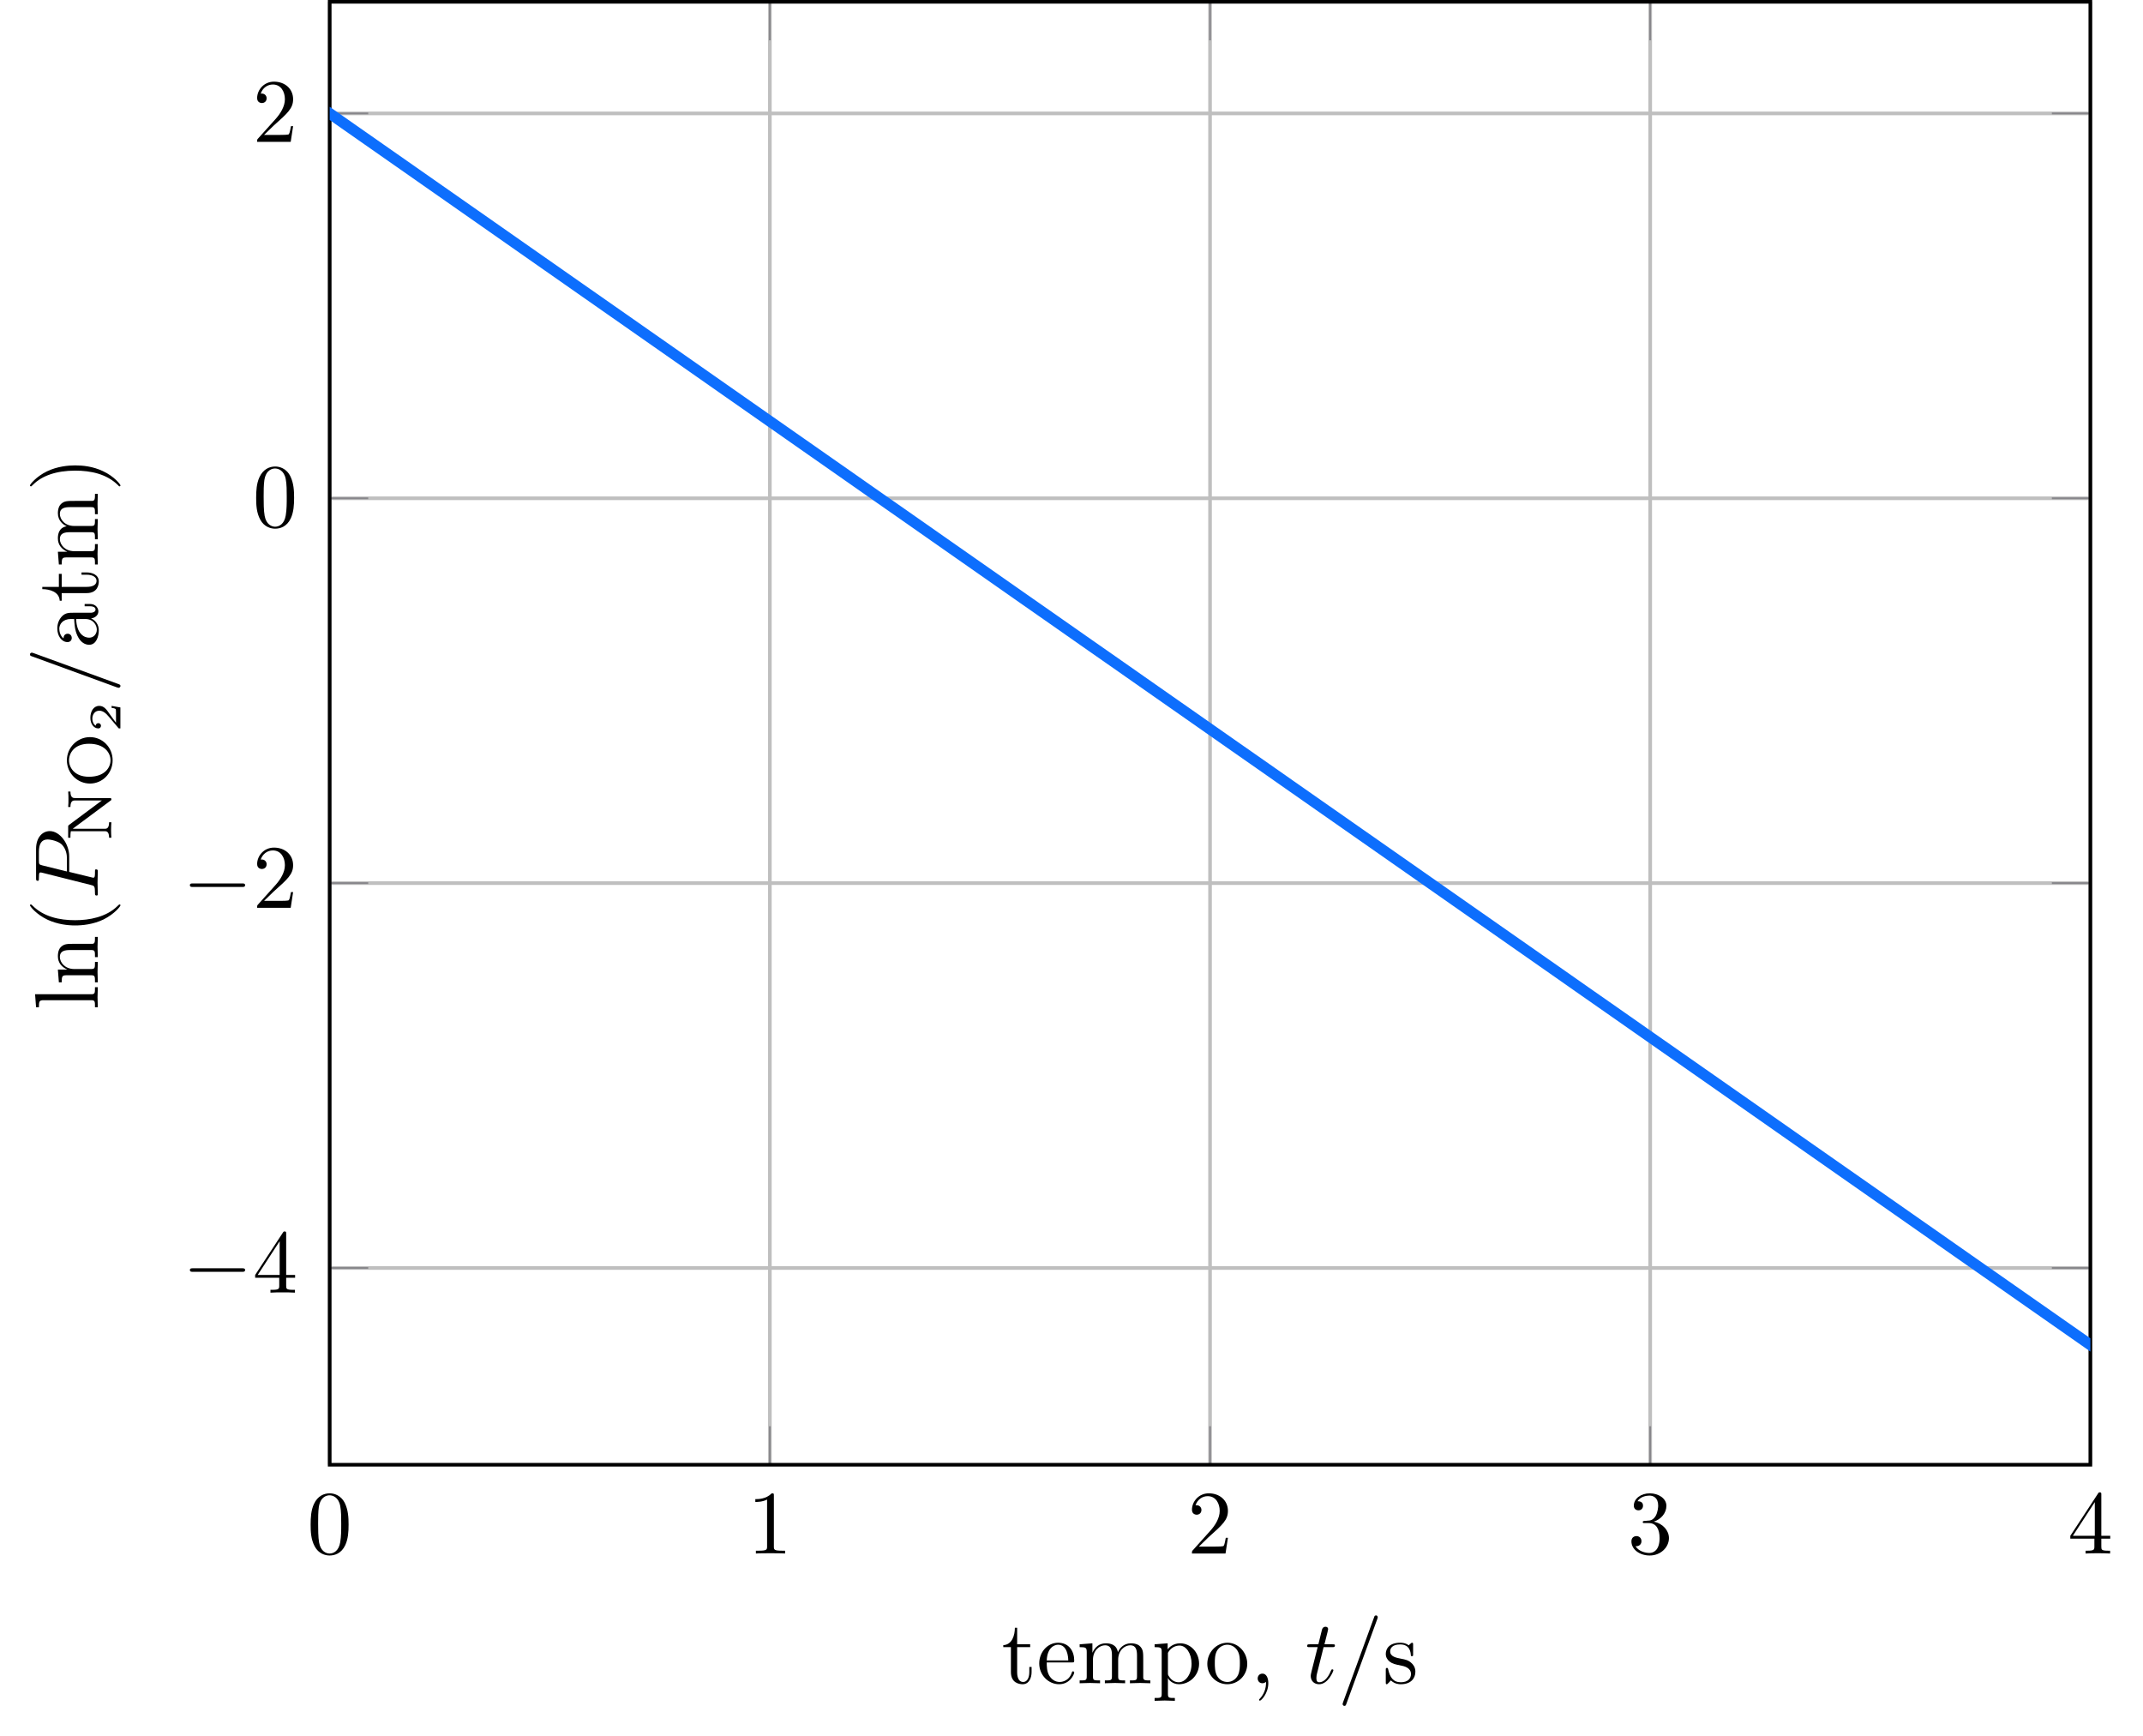
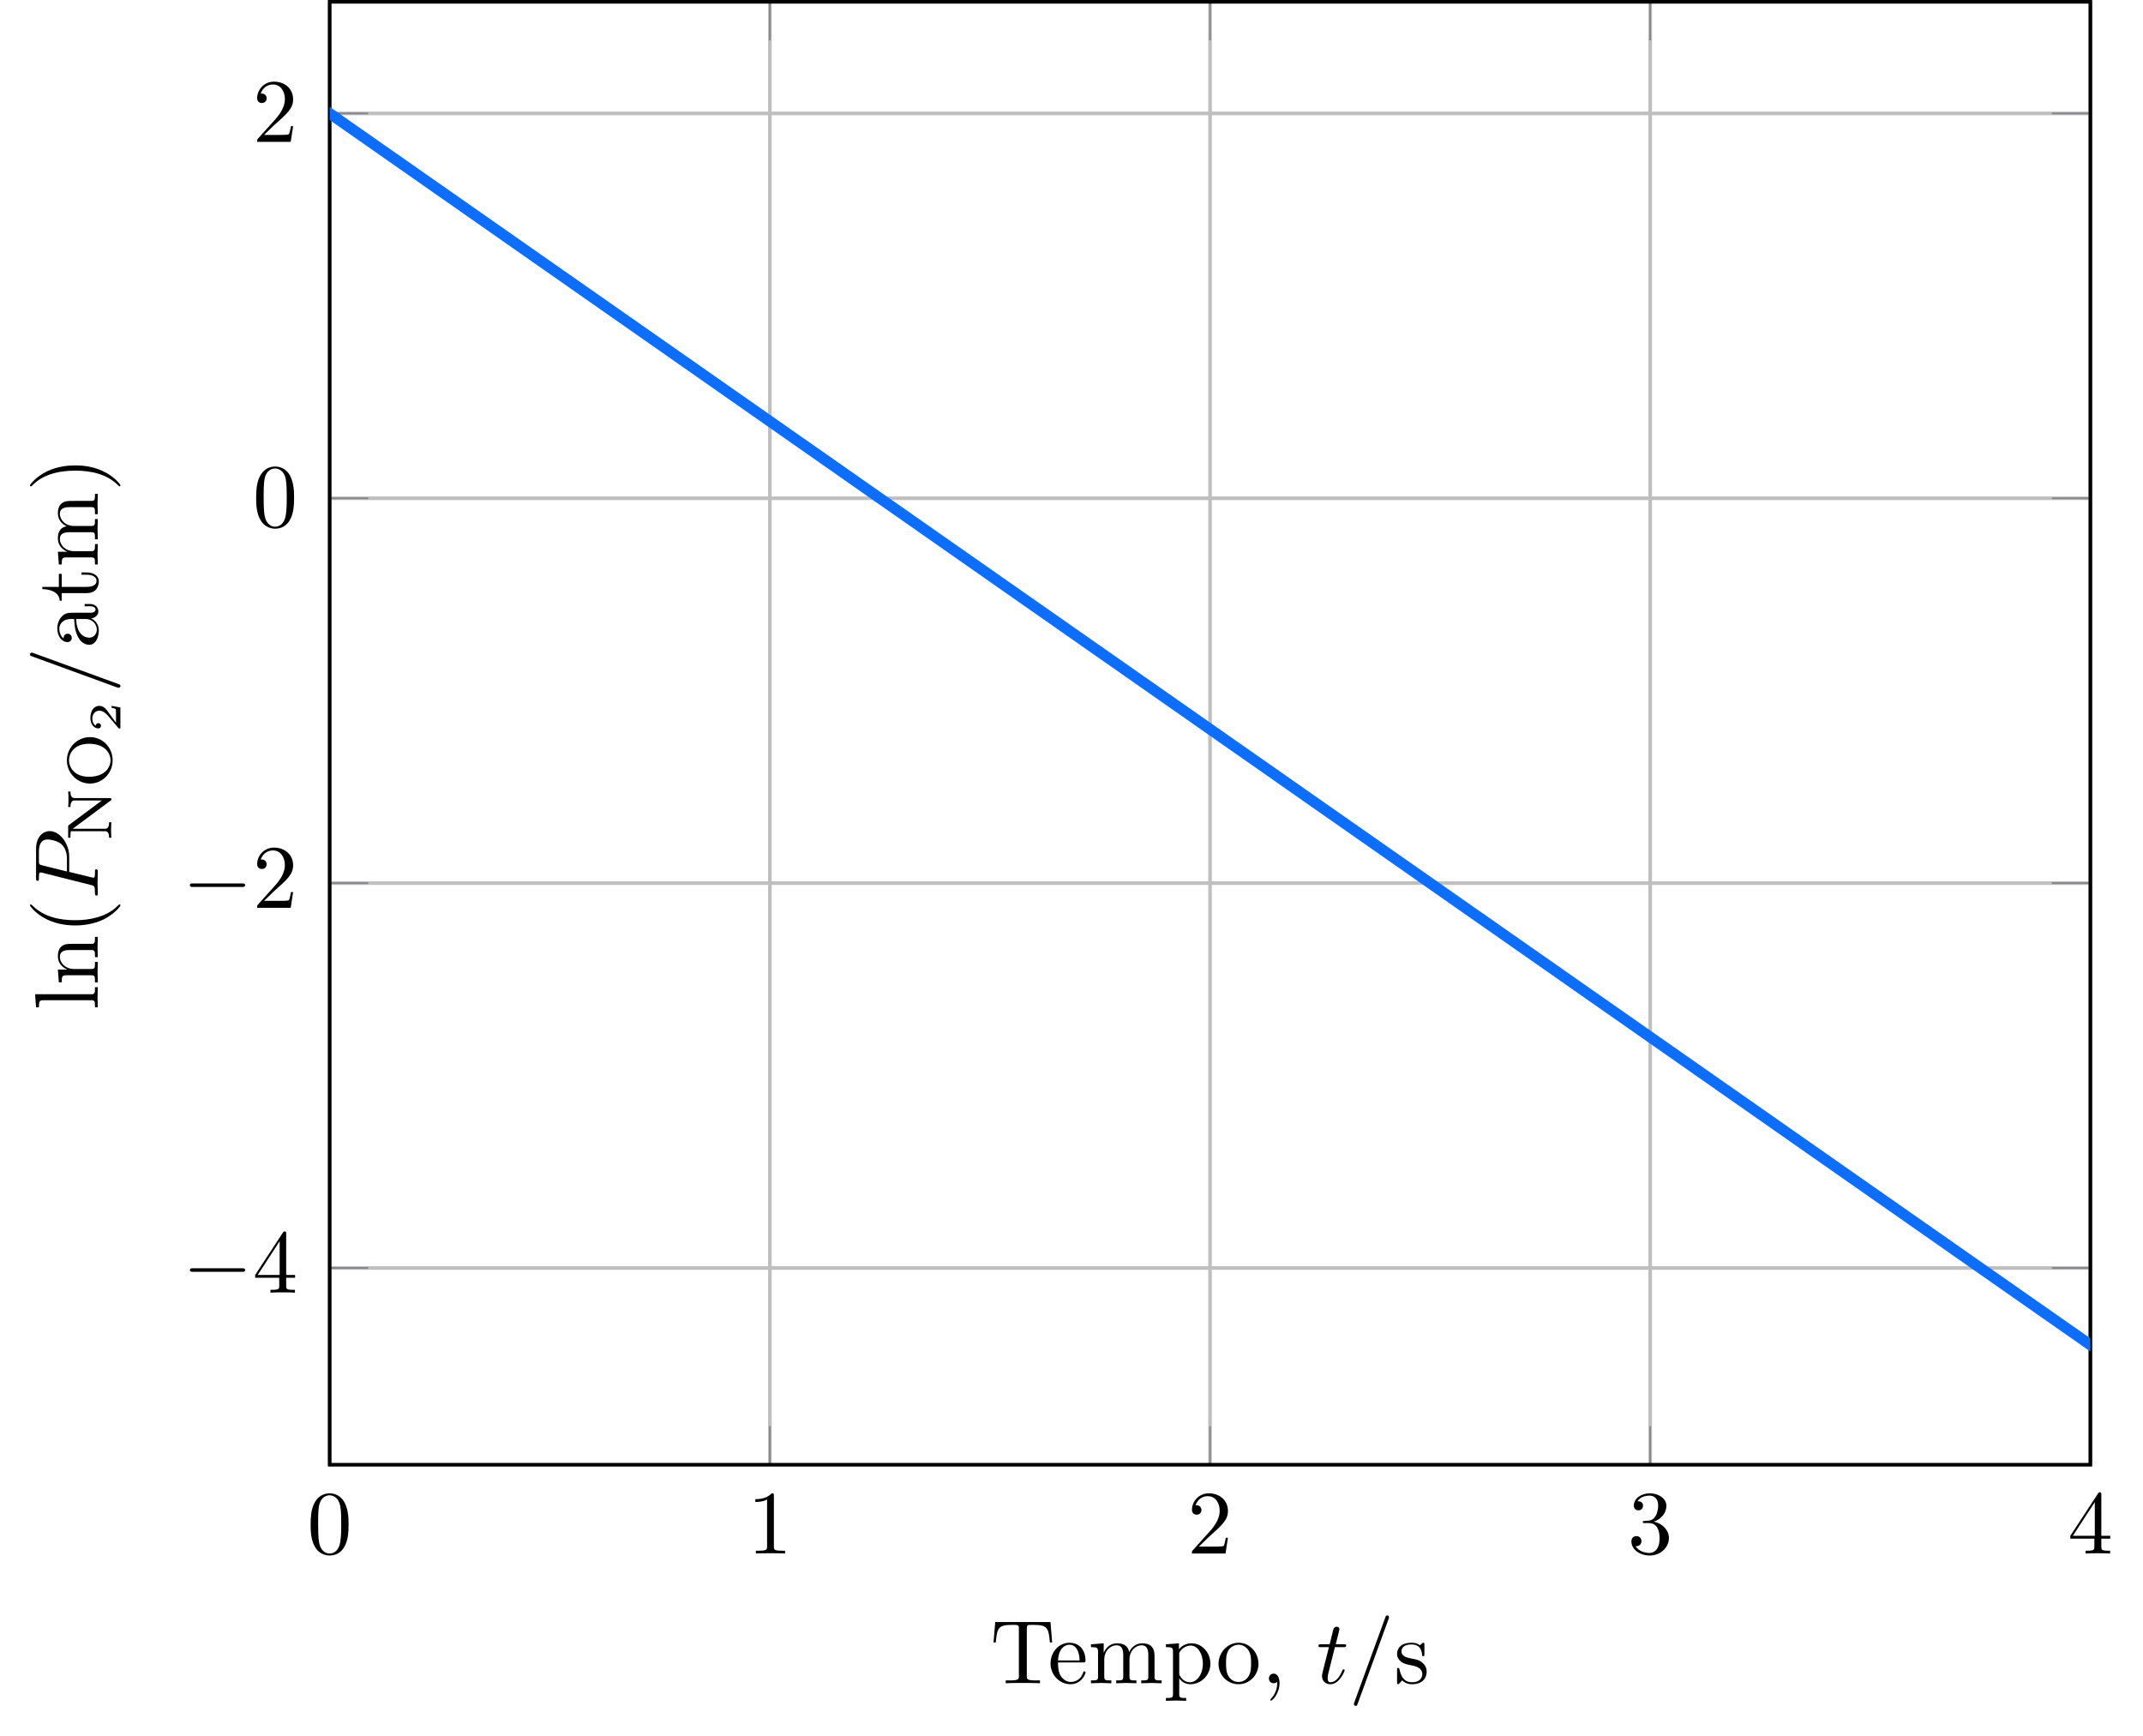
<svg xmlns="http://www.w3.org/2000/svg" xmlns:xlink="http://www.w3.org/1999/xlink" width="236.451pt" height="191.516pt" viewBox="0 0 236.451 191.516" version="1.1">
  <defs>
    <g>
      <symbol overflow="visible" id="glyph0-0">
        <path style="stroke:none;" d="" />
      </symbol>
      <symbol overflow="visible" id="glyph0-1">
        <path style="stroke:none;" d="M 4.578 -3.188 C 4.578 -3.984 4.531 -4.781 4.188 -5.516 C 3.734 -6.484 2.906 -6.641 2.5 -6.641 C 1.891 -6.641 1.172 -6.375 0.75 -5.453 C 0.438 -4.766 0.391 -3.984 0.391 -3.188 C 0.391 -2.438 0.422 -1.547 0.844 -0.781 C 1.266 0.016 2 0.219 2.484 0.219 C 3.016 0.219 3.781 0.016 4.219 -0.938 C 4.531 -1.625 4.578 -2.406 4.578 -3.188 Z M 3.766 -3.312 C 3.766 -2.562 3.766 -1.891 3.656 -1.25 C 3.5 -0.297 2.938 0 2.484 0 C 2.094 0 1.5 -0.25 1.328 -1.203 C 1.219 -1.797 1.219 -2.719 1.219 -3.312 C 1.219 -3.953 1.219 -4.609 1.297 -5.141 C 1.484 -6.328 2.234 -6.422 2.484 -6.422 C 2.812 -6.422 3.469 -6.234 3.656 -5.25 C 3.766 -4.688 3.766 -3.938 3.766 -3.312 Z M 3.766 -3.312 " />
      </symbol>
      <symbol overflow="visible" id="glyph0-2">
        <path style="stroke:none;" d="M 4.172 0 L 4.172 -0.312 L 3.859 -0.312 C 2.953 -0.312 2.938 -0.422 2.938 -0.781 L 2.938 -6.375 C 2.938 -6.625 2.938 -6.641 2.703 -6.641 C 2.078 -6 1.203 -6 0.891 -6 L 0.891 -5.688 C 1.094 -5.688 1.672 -5.688 2.188 -5.953 L 2.188 -0.781 C 2.188 -0.422 2.156 -0.312 1.266 -0.312 L 0.953 -0.312 L 0.953 0 C 1.297 -0.031 2.156 -0.031 2.562 -0.031 C 2.953 -0.031 3.828 -0.031 4.172 0 Z M 4.172 0 " />
      </symbol>
      <symbol overflow="visible" id="glyph0-3">
        <path style="stroke:none;" d="M 4.469 -1.734 L 4.234 -1.734 C 4.172 -1.438 4.109 -1 4 -0.844 C 3.938 -0.766 3.281 -0.766 3.062 -0.766 L 1.266 -0.766 L 2.328 -1.797 C 3.875 -3.172 4.469 -3.703 4.469 -4.703 C 4.469 -5.844 3.578 -6.641 2.359 -6.641 C 1.234 -6.641 0.5 -5.719 0.5 -4.828 C 0.5 -4.281 1 -4.281 1.031 -4.281 C 1.203 -4.281 1.547 -4.391 1.547 -4.812 C 1.547 -5.062 1.359 -5.328 1.016 -5.328 C 0.938 -5.328 0.922 -5.328 0.891 -5.312 C 1.109 -5.969 1.656 -6.328 2.234 -6.328 C 3.141 -6.328 3.562 -5.516 3.562 -4.703 C 3.562 -3.906 3.078 -3.125 2.516 -2.5 L 0.609 -0.375 C 0.5 -0.266 0.5 -0.234 0.5 0 L 4.203 0 Z M 4.469 -1.734 " />
      </symbol>
      <symbol overflow="visible" id="glyph0-4">
        <path style="stroke:none;" d="M 4.562 -1.703 C 4.562 -2.516 3.922 -3.297 2.891 -3.516 C 3.703 -3.781 4.281 -4.469 4.281 -5.266 C 4.281 -6.078 3.406 -6.641 2.453 -6.641 C 1.453 -6.641 0.688 -6.047 0.688 -5.281 C 0.688 -4.953 0.906 -4.766 1.203 -4.766 C 1.5 -4.766 1.703 -4.984 1.703 -5.281 C 1.703 -5.766 1.234 -5.766 1.094 -5.766 C 1.391 -6.266 2.047 -6.391 2.406 -6.391 C 2.828 -6.391 3.375 -6.172 3.375 -5.281 C 3.375 -5.156 3.344 -4.578 3.094 -4.141 C 2.797 -3.656 2.453 -3.625 2.203 -3.625 C 2.125 -3.609 1.891 -3.594 1.812 -3.594 C 1.734 -3.578 1.672 -3.562 1.672 -3.469 C 1.672 -3.359 1.734 -3.359 1.906 -3.359 L 2.344 -3.359 C 3.156 -3.359 3.531 -2.688 3.531 -1.703 C 3.531 -0.344 2.844 -0.062 2.406 -0.062 C 1.969 -0.062 1.219 -0.234 0.875 -0.812 C 1.219 -0.766 1.531 -0.984 1.531 -1.359 C 1.531 -1.719 1.266 -1.922 0.984 -1.922 C 0.734 -1.922 0.422 -1.781 0.422 -1.344 C 0.422 -0.438 1.344 0.219 2.438 0.219 C 3.656 0.219 4.562 -0.688 4.562 -1.703 Z M 4.562 -1.703 " />
      </symbol>
      <symbol overflow="visible" id="glyph0-5">
        <path style="stroke:none;" d="M 4.688 -1.641 L 4.688 -1.953 L 3.703 -1.953 L 3.703 -6.484 C 3.703 -6.688 3.703 -6.75 3.531 -6.75 C 3.453 -6.75 3.422 -6.75 3.344 -6.625 L 0.281 -1.953 L 0.281 -1.641 L 2.938 -1.641 L 2.938 -0.781 C 2.938 -0.422 2.906 -0.312 2.172 -0.312 L 1.969 -0.312 L 1.969 0 C 2.375 -0.031 2.891 -0.031 3.312 -0.031 C 3.734 -0.031 4.25 -0.031 4.672 0 L 4.672 -0.312 L 4.453 -0.312 C 3.719 -0.312 3.703 -0.422 3.703 -0.781 L 3.703 -1.641 Z M 2.984 -1.953 L 0.562 -1.953 L 2.984 -5.672 Z M 2.984 -1.953 " />
      </symbol>
      <symbol overflow="visible" id="glyph0-6">
-         <path style="stroke:none;" d="M 3.312 -1.234 L 3.312 -1.797 L 3.062 -1.797 L 3.062 -1.25 C 3.062 -0.516 2.766 -0.141 2.391 -0.141 C 1.719 -0.141 1.719 -1.047 1.719 -1.219 L 1.719 -3.984 L 3.156 -3.984 L 3.156 -4.297 L 1.719 -4.297 L 1.719 -6.125 L 1.469 -6.125 C 1.469 -5.312 1.172 -4.25 0.188 -4.203 L 0.188 -3.984 L 1.031 -3.984 L 1.031 -1.234 C 1.031 -0.016 1.969 0.109 2.328 0.109 C 3.031 0.109 3.312 -0.594 3.312 -1.234 Z M 3.312 -1.234 " />
+         <path style="stroke:none;" d="M 6.828 -4.5 L 6.641 -6.75 L 0.547 -6.75 L 0.359 -4.5 L 0.609 -4.5 C 0.75 -6.109 0.891 -6.438 2.406 -6.438 C 2.578 -6.438 2.844 -6.438 2.938 -6.422 C 3.156 -6.375 3.156 -6.266 3.156 -6.047 L 3.156 -0.781 C 3.156 -0.453 3.156 -0.312 2.109 -0.312 L 1.703 -0.312 L 1.703 0 C 2.109 -0.031 3.125 -0.031 3.594 -0.031 C 4.047 -0.031 5.078 -0.031 5.484 0 L 5.484 -0.312 L 5.078 -0.312 C 4.031 -0.312 4.031 -0.453 4.031 -0.781 L 4.031 -6.047 C 4.031 -6.234 4.031 -6.375 4.219 -6.422 C 4.328 -6.438 4.594 -6.438 4.781 -6.438 C 6.297 -6.438 6.438 -6.109 6.578 -4.5 Z M 6.828 -4.5 " />
      </symbol>
      <symbol overflow="visible" id="glyph0-7">
        <path style="stroke:none;" d="M 4.141 -1.188 C 4.141 -1.281 4.062 -1.312 4 -1.312 C 3.922 -1.312 3.891 -1.25 3.875 -1.172 C 3.531 -0.141 2.625 -0.141 2.531 -0.141 C 2.031 -0.141 1.641 -0.438 1.406 -0.812 C 1.109 -1.281 1.109 -1.938 1.109 -2.297 L 3.891 -2.297 C 4.109 -2.297 4.141 -2.297 4.141 -2.516 C 4.141 -3.5 3.594 -4.469 2.359 -4.469 C 1.203 -4.469 0.281 -3.438 0.281 -2.188 C 0.281 -0.859 1.328 0.109 2.469 0.109 C 3.688 0.109 4.141 -1 4.141 -1.188 Z M 3.484 -2.516 L 1.109 -2.516 C 1.172 -4 2.016 -4.25 2.359 -4.25 C 3.375 -4.25 3.484 -2.906 3.484 -2.516 Z M 3.484 -2.516 " />
      </symbol>
      <symbol overflow="visible" id="glyph0-8">
        <path style="stroke:none;" d="M 8.109 0 L 8.109 -0.312 C 7.594 -0.312 7.344 -0.312 7.328 -0.609 L 7.328 -2.516 C 7.328 -3.375 7.328 -3.672 7.016 -4.031 C 6.875 -4.203 6.547 -4.406 5.969 -4.406 C 5.141 -4.406 4.688 -3.812 4.531 -3.422 C 4.391 -4.297 3.656 -4.406 3.203 -4.406 C 2.469 -4.406 2 -3.984 1.719 -3.359 L 1.719 -4.406 L 0.312 -4.297 L 0.312 -3.984 C 1.016 -3.984 1.094 -3.922 1.094 -3.422 L 1.094 -0.75 C 1.094 -0.312 0.984 -0.312 0.312 -0.312 L 0.312 0 L 1.453 -0.031 L 2.562 0 L 2.562 -0.312 C 1.891 -0.312 1.781 -0.312 1.781 -0.75 L 1.781 -2.594 C 1.781 -3.625 2.5 -4.188 3.125 -4.188 C 3.766 -4.188 3.875 -3.656 3.875 -3.078 L 3.875 -0.75 C 3.875 -0.312 3.766 -0.312 3.094 -0.312 L 3.094 0 L 4.219 -0.031 L 5.328 0 L 5.328 -0.312 C 4.672 -0.312 4.562 -0.312 4.562 -0.75 L 4.562 -2.594 C 4.562 -3.625 5.266 -4.188 5.906 -4.188 C 6.531 -4.188 6.641 -3.656 6.641 -3.078 L 6.641 -0.75 C 6.641 -0.312 6.531 -0.312 5.859 -0.312 L 5.859 0 L 6.984 -0.031 Z M 8.109 0 " />
      </symbol>
      <symbol overflow="visible" id="glyph0-9">
        <path style="stroke:none;" d="M 5.188 -2.156 C 5.188 -3.422 4.234 -4.406 3.109 -4.406 C 2.328 -4.406 1.906 -3.969 1.719 -3.75 L 1.719 -4.406 L 0.281 -4.297 L 0.281 -3.984 C 0.984 -3.984 1.062 -3.922 1.062 -3.484 L 1.062 1.172 C 1.062 1.625 0.953 1.625 0.281 1.625 L 0.281 1.938 L 1.391 1.906 L 2.516 1.938 L 2.516 1.625 C 1.859 1.625 1.75 1.625 1.75 1.172 L 1.75 -0.594 C 1.797 -0.422 2.219 0.109 2.969 0.109 C 4.156 0.109 5.188 -0.875 5.188 -2.156 Z M 4.359 -2.156 C 4.359 -0.953 3.672 -0.109 2.938 -0.109 C 2.531 -0.109 2.156 -0.312 1.891 -0.719 C 1.75 -0.922 1.75 -0.938 1.75 -1.141 L 1.75 -3.359 C 2.031 -3.875 2.516 -4.156 3.031 -4.156 C 3.766 -4.156 4.359 -3.281 4.359 -2.156 Z M 4.359 -2.156 " />
      </symbol>
      <symbol overflow="visible" id="glyph0-10">
        <path style="stroke:none;" d="M 4.688 -2.141 C 4.688 -3.406 3.703 -4.469 2.5 -4.469 C 1.25 -4.469 0.281 -3.375 0.281 -2.141 C 0.281 -0.844 1.312 0.109 2.484 0.109 C 3.688 0.109 4.688 -0.875 4.688 -2.141 Z M 3.875 -2.219 C 3.875 -1.859 3.875 -1.312 3.656 -0.875 C 3.422 -0.422 2.984 -0.141 2.5 -0.141 C 2.062 -0.141 1.625 -0.344 1.359 -0.812 C 1.109 -1.25 1.109 -1.859 1.109 -2.219 C 1.109 -2.609 1.109 -3.141 1.344 -3.578 C 1.609 -4.031 2.078 -4.25 2.484 -4.25 C 2.922 -4.25 3.344 -4.031 3.609 -3.594 C 3.875 -3.172 3.875 -2.594 3.875 -2.219 Z M 3.875 -2.219 " />
      </symbol>
      <symbol overflow="visible" id="glyph0-11">
        <path style="stroke:none;" d="M 2.031 -0.016 C 2.031 -0.641 1.781 -1.062 1.391 -1.062 C 1.031 -1.062 0.859 -0.781 0.859 -0.531 C 0.859 -0.266 1.031 0 1.391 0 C 1.531 0 1.672 -0.062 1.781 -0.156 C 1.797 0.625 1.531 1.234 1.094 1.703 C 1.031 1.766 1.016 1.781 1.016 1.812 C 1.016 1.891 1.062 1.922 1.109 1.922 C 1.234 1.922 2.031 1.141 2.031 -0.016 Z M 2.031 -0.016 " />
      </symbol>
      <symbol overflow="visible" id="glyph0-12">
        <path style="stroke:none;" d="M 3.594 -1.281 C 3.594 -1.797 3.297 -2.109 3.172 -2.219 C 2.844 -2.547 2.453 -2.625 2.031 -2.703 C 1.469 -2.812 0.812 -2.938 0.812 -3.516 C 0.812 -3.875 1.062 -4.281 1.922 -4.281 C 3.016 -4.281 3.078 -3.375 3.094 -3.078 C 3.094 -2.984 3.203 -2.984 3.203 -2.984 C 3.344 -2.984 3.344 -3.031 3.344 -3.219 L 3.344 -4.234 C 3.344 -4.391 3.344 -4.469 3.234 -4.469 C 3.188 -4.469 3.156 -4.469 3.031 -4.344 C 3 -4.312 2.906 -4.219 2.859 -4.188 C 2.484 -4.469 2.078 -4.469 1.922 -4.469 C 0.703 -4.469 0.328 -3.797 0.328 -3.234 C 0.328 -2.891 0.484 -2.609 0.75 -2.391 C 1.078 -2.141 1.359 -2.078 2.078 -1.938 C 2.297 -1.891 3.109 -1.734 3.109 -1.016 C 3.109 -0.516 2.766 -0.109 1.984 -0.109 C 1.141 -0.109 0.781 -0.672 0.594 -1.531 C 0.562 -1.656 0.562 -1.688 0.453 -1.688 C 0.328 -1.688 0.328 -1.625 0.328 -1.453 L 0.328 -0.125 C 0.328 0.047 0.328 0.109 0.438 0.109 C 0.484 0.109 0.5 0.094 0.688 -0.094 C 0.703 -0.109 0.703 -0.125 0.891 -0.312 C 1.328 0.094 1.781 0.109 1.984 0.109 C 3.125 0.109 3.594 -0.562 3.594 -1.281 Z M 3.594 -1.281 " />
      </symbol>
      <symbol overflow="visible" id="glyph1-0">
        <path style="stroke:none;" d="" />
      </symbol>
      <symbol overflow="visible" id="glyph1-1">
        <path style="stroke:none;" d="M 6.922 -2.5 C 6.922 -2.688 6.734 -2.688 6.594 -2.688 L 1.156 -2.688 C 1.016 -2.688 0.828 -2.688 0.828 -2.5 C 0.828 -2.297 1.016 -2.297 1.156 -2.297 L 6.594 -2.297 C 6.734 -2.297 6.922 -2.297 6.922 -2.5 Z M 6.922 -2.5 " />
      </symbol>
      <symbol overflow="visible" id="glyph2-0">
        <path style="stroke:none;" d="" />
      </symbol>
      <symbol overflow="visible" id="glyph2-1">
        <path style="stroke:none;" d="M 3.125 -1.422 C 3.125 -1.531 3.047 -1.531 3.016 -1.531 C 2.922 -1.531 2.906 -1.5 2.859 -1.391 C 2.438 -0.344 1.906 -0.109 1.562 -0.109 C 1.359 -0.109 1.25 -0.234 1.25 -0.562 C 1.25 -0.812 1.281 -0.875 1.312 -1.047 L 2.047 -3.984 L 2.984 -3.984 C 3.188 -3.984 3.297 -3.984 3.297 -4.188 C 3.297 -4.297 3.188 -4.297 3.016 -4.297 L 2.141 -4.297 C 2.5 -5.719 2.547 -5.906 2.547 -5.969 C 2.547 -6.141 2.422 -6.234 2.25 -6.234 C 2.219 -6.234 1.938 -6.234 1.859 -5.875 L 1.469 -4.297 L 0.531 -4.297 C 0.328 -4.297 0.234 -4.297 0.234 -4.109 C 0.234 -3.984 0.312 -3.984 0.516 -3.984 L 1.391 -3.984 C 0.672 -1.156 0.625 -0.984 0.625 -0.812 C 0.625 -0.266 1 0.109 1.547 0.109 C 2.562 0.109 3.125 -1.344 3.125 -1.422 Z M 3.125 -1.422 " />
      </symbol>
      <symbol overflow="visible" id="glyph2-2">
        <path style="stroke:none;" d="M 4.422 -7.281 C 4.422 -7.391 4.344 -7.484 4.234 -7.484 C 4.156 -7.484 4.094 -7.453 4.062 -7.391 L 0.594 2.109 C 0.547 2.25 0.547 2.297 0.547 2.297 C 0.547 2.406 0.641 2.5 0.75 2.5 C 0.875 2.5 0.906 2.422 0.969 2.25 L 4.375 -7.094 C 4.422 -7.234 4.422 -7.281 4.422 -7.281 Z M 4.422 -7.281 " />
      </symbol>
      <symbol overflow="visible" id="glyph3-0">
        <path style="stroke:none;" d="" />
      </symbol>
      <symbol overflow="visible" id="glyph3-1">
        <path style="stroke:none;" d="M 0 -2.547 L -0.312 -2.547 C -0.312 -1.875 -0.312 -1.766 -0.75 -1.766 L -6.922 -1.766 L -6.812 -0.328 L -6.5 -0.328 C -6.5 -1.031 -6.438 -1.109 -5.938 -1.109 L -0.75 -1.109 C -0.312 -1.109 -0.312 -1 -0.312 -0.328 L 0 -0.328 L -0.031 -1.438 Z M 0 -2.547 " />
      </symbol>
      <symbol overflow="visible" id="glyph3-2">
        <path style="stroke:none;" d="M 0 -5.328 L -0.312 -5.328 C -0.312 -4.812 -0.312 -4.562 -0.609 -4.562 L -2.516 -4.562 C -3.375 -4.562 -3.672 -4.562 -4.031 -4.25 C -4.203 -4.109 -4.406 -3.781 -4.406 -3.203 C -4.406 -2.469 -3.984 -2 -3.359 -1.719 L -4.406 -1.719 L -4.297 -0.312 L -3.984 -0.312 C -3.984 -1.016 -3.922 -1.094 -3.422 -1.094 L -0.75 -1.094 C -0.312 -1.094 -0.312 -0.984 -0.312 -0.312 L 0 -0.312 L -0.031 -1.453 L 0 -2.562 L -0.312 -2.562 C -0.312 -1.891 -0.312 -1.781 -0.75 -1.781 L -2.594 -1.781 C -3.625 -1.781 -4.188 -2.5 -4.188 -3.125 C -4.188 -3.766 -3.656 -3.875 -3.078 -3.875 L -0.75 -3.875 C -0.312 -3.875 -0.312 -3.766 -0.312 -3.094 L 0 -3.094 L -0.031 -4.219 Z M 0 -5.328 " />
      </symbol>
      <symbol overflow="visible" id="glyph3-3">
        <path style="stroke:none;" d="M 2.391 -3.297 C 2.359 -3.297 2.344 -3.297 2.172 -3.125 C 0.922 -1.891 -0.969 -1.562 -2.5 -1.562 C -4.234 -1.562 -5.969 -1.938 -7.203 -3.172 C -7.328 -3.297 -7.344 -3.297 -7.375 -3.297 C -7.453 -3.297 -7.484 -3.266 -7.484 -3.203 C -7.484 -3.094 -6.797 -2.203 -5.531 -1.609 C -4.438 -1.109 -3.328 -0.984 -2.5 -0.984 C -1.719 -0.984 -0.516 -1.094 0.625 -1.641 C 1.844 -2.25 2.5 -3.094 2.5 -3.203 C 2.5 -3.266 2.469 -3.297 2.391 -3.297 Z M 2.391 -3.297 " />
      </symbol>
      <symbol overflow="visible" id="glyph3-4">
        <path style="stroke:none;" d="M -0.891 -4.812 L -1.453 -4.812 L -1.453 -4.562 L -0.891 -4.562 C -0.312 -4.562 -0.25 -4.312 -0.25 -4.203 C -0.25 -3.875 -0.703 -3.844 -0.75 -3.844 L -2.734 -3.844 C -3.156 -3.844 -3.547 -3.844 -3.922 -3.484 C -4.312 -3.094 -4.469 -2.594 -4.469 -2.109 C -4.469 -1.297 -4 -0.609 -3.344 -0.609 C -3.047 -0.609 -2.875 -0.812 -2.875 -1.062 C -2.875 -1.344 -3.078 -1.531 -3.328 -1.531 C -3.453 -1.531 -3.781 -1.469 -3.781 -1.016 C -4.141 -1.281 -4.25 -1.781 -4.25 -2.094 C -4.25 -2.578 -3.859 -3.156 -2.969 -3.156 L -2.609 -3.156 C -2.578 -2.641 -2.547 -1.938 -2.25 -1.312 C -1.906 -0.562 -1.391 -0.312 -0.953 -0.312 C -0.141 -0.312 0.109 -1.281 0.109 -1.906 C 0.109 -2.578 -0.297 -3.031 -0.75 -3.219 C -0.359 -3.266 0.062 -3.531 0.062 -4 C 0.062 -4.203 -0.078 -4.812 -0.891 -4.812 Z M -1.391 -3.156 C -0.453 -3.156 -0.109 -2.438 -0.109 -1.984 C -0.109 -1.5 -0.453 -1.094 -0.953 -1.094 C -1.5 -1.094 -2.328 -1.5 -2.391 -3.156 Z M -1.391 -3.156 " />
      </symbol>
      <symbol overflow="visible" id="glyph3-5">
        <path style="stroke:none;" d="M -1.234 -3.312 L -1.797 -3.312 L -1.797 -3.062 L -1.25 -3.062 C -0.516 -3.062 -0.141 -2.766 -0.141 -2.391 C -0.141 -1.719 -1.047 -1.719 -1.219 -1.719 L -3.984 -1.719 L -3.984 -3.156 L -4.297 -3.156 L -4.297 -1.719 L -6.125 -1.719 L -6.125 -1.469 C -5.312 -1.469 -4.25 -1.172 -4.203 -0.188 L -3.984 -0.188 L -3.984 -1.031 L -1.234 -1.031 C -0.016 -1.031 0.109 -1.969 0.109 -2.328 C 0.109 -3.031 -0.594 -3.312 -1.234 -3.312 Z M -1.234 -3.312 " />
      </symbol>
      <symbol overflow="visible" id="glyph3-6">
        <path style="stroke:none;" d="M 0 -8.109 L -0.312 -8.109 C -0.312 -7.594 -0.312 -7.344 -0.609 -7.328 L -2.516 -7.328 C -3.375 -7.328 -3.672 -7.328 -4.031 -7.016 C -4.203 -6.875 -4.406 -6.547 -4.406 -5.969 C -4.406 -5.141 -3.812 -4.688 -3.422 -4.531 C -4.297 -4.391 -4.406 -3.656 -4.406 -3.203 C -4.406 -2.469 -3.984 -2 -3.359 -1.719 L -4.406 -1.719 L -4.297 -0.312 L -3.984 -0.312 C -3.984 -1.016 -3.922 -1.094 -3.422 -1.094 L -0.75 -1.094 C -0.312 -1.094 -0.312 -0.984 -0.312 -0.312 L 0 -0.312 L -0.031 -1.453 L 0 -2.562 L -0.312 -2.562 C -0.312 -1.891 -0.312 -1.781 -0.75 -1.781 L -2.594 -1.781 C -3.625 -1.781 -4.188 -2.5 -4.188 -3.125 C -4.188 -3.766 -3.656 -3.875 -3.078 -3.875 L -0.75 -3.875 C -0.312 -3.875 -0.312 -3.766 -0.312 -3.094 L 0 -3.094 L -0.031 -4.219 L 0 -5.328 L -0.312 -5.328 C -0.312 -4.672 -0.312 -4.562 -0.75 -4.562 L -2.594 -4.562 C -3.625 -4.562 -4.188 -5.266 -4.188 -5.906 C -4.188 -6.531 -3.656 -6.641 -3.078 -6.641 L -0.75 -6.641 C -0.312 -6.641 -0.312 -6.531 -0.312 -5.859 L 0 -5.859 L -0.031 -6.984 Z M 0 -8.109 " />
      </symbol>
      <symbol overflow="visible" id="glyph3-7">
        <path style="stroke:none;" d="M -2.5 -2.875 C -3.266 -2.875 -4.469 -2.766 -5.609 -2.219 C -6.828 -1.625 -7.484 -0.766 -7.484 -0.672 C -7.484 -0.609 -7.438 -0.562 -7.375 -0.562 C -7.344 -0.562 -7.328 -0.562 -7.141 -0.75 C -6.156 -1.734 -4.578 -2.297 -2.5 -2.297 C -0.781 -2.297 0.969 -1.938 2.219 -0.703 C 2.344 -0.562 2.359 -0.562 2.391 -0.562 C 2.453 -0.562 2.5 -0.609 2.5 -0.672 C 2.5 -0.766 1.812 -1.672 0.547 -2.25 C -0.547 -2.766 -1.656 -2.875 -2.5 -2.875 Z M -2.5 -2.875 " />
      </symbol>
      <symbol overflow="visible" id="glyph4-0">
        <path style="stroke:none;" d="" />
      </symbol>
      <symbol overflow="visible" id="glyph4-1">
        <path style="stroke:none;" d="M -5.297 -7.516 C -6.078 -7.516 -6.812 -6.859 -6.812 -5.547 L -6.812 -2.328 C -6.812 -2.141 -6.812 -2.031 -6.625 -2.031 C -6.5 -2.031 -6.5 -2.109 -6.5 -2.312 C -6.5 -2.438 -6.484 -2.625 -6.484 -2.734 C -6.453 -2.906 -6.438 -2.953 -6.312 -2.953 C -6.281 -2.953 -6.25 -2.953 -6.125 -2.922 L -0.781 -1.578 C -0.391 -1.484 -0.312 -1.469 -0.312 -0.672 C -0.312 -0.516 -0.312 -0.406 -0.125 -0.406 C 0 -0.406 0 -0.516 0 -0.547 L -0.031 -1.812 L -0.016 -2.453 C -0.016 -2.672 0 -2.891 0 -3.094 C 0 -3.172 0 -3.297 -0.203 -3.297 C -0.312 -3.297 -0.312 -3.203 -0.312 -3.016 C -0.312 -2.656 -0.312 -2.375 -0.484 -2.375 C -0.547 -2.375 -0.594 -2.391 -0.656 -2.406 L -3.156 -3.016 L -3.156 -4.719 C -3.156 -6.125 -4.188 -7.516 -5.297 -7.516 Z M -5.547 -6.594 C -5.156 -6.594 -4.297 -6.391 -3.938 -6 C -3.484 -5.5 -3.406 -4.906 -3.406 -4.469 L -3.406 -3.062 L -6.125 -3.734 C -6.469 -3.828 -6.5 -3.844 -6.5 -4.281 L -6.5 -5.234 C -6.5 -6.062 -6.234 -6.594 -5.547 -6.594 Z M -5.547 -6.594 " />
      </symbol>
      <symbol overflow="visible" id="glyph4-2">
        <path style="stroke:none;" d="M -7.281 -4.422 C -7.391 -4.422 -7.484 -4.344 -7.484 -4.234 C -7.484 -4.156 -7.453 -4.094 -7.391 -4.062 L 2.109 -0.594 C 2.25 -0.547 2.297 -0.547 2.297 -0.547 C 2.406 -0.547 2.5 -0.641 2.5 -0.75 C 2.5 -0.875 2.422 -0.906 2.25 -0.969 L -7.094 -4.375 C -7.234 -4.422 -7.281 -4.422 -7.281 -4.422 Z M -7.281 -4.422 " />
      </symbol>
      <symbol overflow="visible" id="glyph5-0">
        <path style="stroke:none;" d="" />
      </symbol>
      <symbol overflow="visible" id="glyph5-1">
        <path style="stroke:none;" d="M -4.516 -5.484 L -4.766 -5.484 C -4.734 -5.188 -4.734 -4.906 -4.734 -4.625 C -4.734 -4.344 -4.734 -4.062 -4.766 -3.781 L -4.516 -3.781 C -4.516 -4.5 -4.188 -4.5 -4 -4.5 L -1.047 -4.5 L -4.656 -1.812 C -4.75 -1.734 -4.766 -1.734 -4.766 -1.594 L -4.766 -0.391 L -4.516 -0.391 L -4.516 -0.594 C -4.516 -0.906 -4.469 -1.078 -4.469 -1.109 L -0.75 -1.109 C -0.562 -1.109 -0.25 -1.109 -0.25 -0.391 L 0 -0.391 C -0.016 -0.672 -0.031 -0.953 -0.031 -1.234 C -0.031 -1.531 -0.016 -1.812 0 -2.094 L -0.25 -2.094 C -0.25 -1.375 -0.562 -1.375 -0.75 -1.375 L -4.266 -1.375 L -0.109 -4.469 C 0 -4.531 0 -4.547 0 -4.625 C 0 -4.766 -0.062 -4.766 -0.188 -4.766 L -4 -4.766 C -4.188 -4.766 -4.516 -4.766 -4.516 -5.484 Z M -4.516 -5.484 " />
      </symbol>
      <symbol overflow="visible" id="glyph5-2">
        <path style="stroke:none;" d="M -2.359 -5.609 C -3.75 -5.609 -4.906 -4.469 -4.906 -3.047 C -4.906 -1.625 -3.75 -0.484 -2.359 -0.484 C -0.984 -0.484 0.141 -1.625 0.141 -3.047 C 0.141 -4.484 -0.984 -5.609 -2.359 -5.609 Z M -2.469 -4.875 C -0.75 -4.875 -0.094 -3.875 -0.094 -3.047 C -0.094 -2.234 -0.75 -1.234 -2.469 -1.234 C -4.078 -1.234 -4.672 -2.266 -4.672 -3.047 C -4.672 -3.844 -4.078 -4.875 -2.469 -4.875 Z M -2.469 -4.875 " />
      </symbol>
      <symbol overflow="visible" id="glyph6-0">
        <path style="stroke:none;" d="" />
      </symbol>
      <symbol overflow="visible" id="glyph6-1">
        <path style="stroke:none;" d="M -0.969 -2.938 L -0.969 -2.719 C -0.875 -2.719 -0.562 -2.656 -0.516 -2.578 C -0.484 -2.547 -0.484 -2.125 -0.484 -2.047 L -0.484 -1.078 C -0.719 -1.406 -1 -1.766 -1.203 -2.062 C -1.516 -2.516 -1.797 -2.938 -2.328 -2.938 C -2.969 -2.938 -3.312 -2.328 -3.312 -1.625 C -3.312 -0.953 -2.938 -0.453 -2.438 -0.453 C -2.188 -0.453 -2.141 -0.672 -2.141 -0.75 C -2.141 -0.875 -2.234 -1.031 -2.438 -1.031 C -2.609 -1.031 -2.719 -0.906 -2.719 -0.75 C -2.953 -0.891 -3.094 -1.188 -3.094 -1.516 C -3.094 -2 -2.812 -2.406 -2.328 -2.406 C -1.906 -2.406 -1.578 -2.109 -1.266 -1.734 L -0.234 -0.516 C -0.188 -0.469 -0.188 -0.453 -0.156 -0.453 L 0 -0.453 L 0 -2.766 Z M -0.969 -2.938 " />
      </symbol>
    </g>
    <clipPath id="clip1">
      <path d="M 36.375 0.199 L 230.645 0.199 L 230.645 161.598 L 36.375 161.598 Z M 36.375 0.199 " />
    </clipPath>
  </defs>
  <g id="surface1">
    <path style="fill:none;stroke-width:0.399;stroke-linecap:butt;stroke-linejoin:miter;stroke:rgb(75%,75%,75%);stroke-opacity:1;stroke-miterlimit:10;" d="M 242.835 20.745 L 242.835 182.144 M 291.405 20.745 L 291.405 182.144 M 339.972 20.745 L 339.972 182.144 M 388.538 20.745 L 388.538 182.144 M 437.105 20.745 L 437.105 182.144 " transform="matrix(1,0,0,-1,-206.46,182.343)" />
    <path style="fill:none;stroke-width:0.399;stroke-linecap:butt;stroke-linejoin:miter;stroke:rgb(75%,75%,75%);stroke-opacity:1;stroke-miterlimit:10;" d="M 242.835 42.452 L 437.105 42.452 M 242.835 84.913 L 437.105 84.913 M 242.835 127.37 L 437.105 127.37 M 242.835 169.831 L 437.105 169.831 " transform="matrix(1,0,0,-1,-206.46,182.343)" />
    <path style="fill:none;stroke-width:0.199;stroke-linecap:butt;stroke-linejoin:miter;stroke:rgb(52.939%,52.55%,54.117%);stroke-opacity:1;stroke-miterlimit:10;" d="M 242.835 20.745 L 242.835 24.995 M 291.405 20.745 L 291.405 24.995 M 339.972 20.745 L 339.972 24.995 M 388.538 20.745 L 388.538 24.995 M 437.105 20.745 L 437.105 24.995 M 242.835 182.144 L 242.835 177.894 M 291.405 182.144 L 291.405 177.894 M 339.972 182.144 L 339.972 177.894 M 388.538 182.144 L 388.538 177.894 M 437.105 182.144 L 437.105 177.894 " transform="matrix(1,0,0,-1,-206.46,182.343)" />
    <path style="fill:none;stroke-width:0.199;stroke-linecap:butt;stroke-linejoin:miter;stroke:rgb(52.939%,52.55%,54.117%);stroke-opacity:1;stroke-miterlimit:10;" d="M 242.835 42.452 L 247.089 42.452 M 242.835 84.913 L 247.089 84.913 M 242.835 127.37 L 247.089 127.37 M 242.835 169.831 L 247.089 169.831 M 437.105 42.452 L 432.855 42.452 M 437.105 84.913 L 432.855 84.913 M 437.105 127.37 L 432.855 127.37 M 437.105 169.831 L 432.855 169.831 " transform="matrix(1,0,0,-1,-206.46,182.343)" />
    <path style="fill:none;stroke-width:0.399;stroke-linecap:butt;stroke-linejoin:miter;stroke:rgb(0%,0%,0%);stroke-opacity:1;stroke-miterlimit:10;" d="M 242.835 20.745 L 242.835 182.144 L 437.105 182.144 L 437.105 20.745 Z M 242.835 20.745 " transform="matrix(1,0,0,-1,-206.46,182.343)" />
    <g style="fill:rgb(0%,0%,0%);fill-opacity:1;">
      <use xlink:href="#glyph0-1" x="33.883" y="171.393" />
    </g>
    <g style="fill:rgb(0%,0%,0%);fill-opacity:1;">
      <use xlink:href="#glyph0-2" x="82.449" y="171.393" />
    </g>
    <g style="fill:rgb(0%,0%,0%);fill-opacity:1;">
      <use xlink:href="#glyph0-3" x="131.016" y="171.393" />
    </g>
    <g style="fill:rgb(0%,0%,0%);fill-opacity:1;">
      <use xlink:href="#glyph0-4" x="179.583" y="171.393" />
    </g>
    <g style="fill:rgb(0%,0%,0%);fill-opacity:1;">
      <use xlink:href="#glyph0-5" x="228.149" y="171.393" />
    </g>
    <g style="fill:rgb(0%,0%,0%);fill-opacity:1;">
      <use xlink:href="#glyph1-1" x="20.123" y="142.612" />
    </g>
    <g style="fill:rgb(0%,0%,0%);fill-opacity:1;">
      <use xlink:href="#glyph0-5" x="27.872" y="142.612" />
    </g>
    <g style="fill:rgb(0%,0%,0%);fill-opacity:1;">
      <use xlink:href="#glyph1-1" x="20.123" y="100.153" />
    </g>
    <g style="fill:rgb(0%,0%,0%);fill-opacity:1;">
      <use xlink:href="#glyph0-3" x="27.872" y="100.153" />
    </g>
    <g style="fill:rgb(0%,0%,0%);fill-opacity:1;">
      <use xlink:href="#glyph0-1" x="27.872" y="58.109" />
    </g>
    <g style="fill:rgb(0%,0%,0%);fill-opacity:1;">
      <use xlink:href="#glyph0-3" x="27.872" y="15.65" />
    </g>
    <g clip-path="url(#clip1)" clip-rule="nonzero">
      <path style="fill:none;stroke-width:1.196;stroke-linecap:butt;stroke-linejoin:miter;stroke:rgb(5.098%,43.137%,99.216%);stroke-opacity:1;stroke-miterlimit:10;" d="M -0.001 339.671 L 3.261 337.39 L 6.519 335.109 L 9.78 332.831 L 13.038 330.55 L 16.296 328.273 L 19.558 325.991 L 22.815 323.71 L 26.077 321.433 L 29.335 319.152 L 32.597 316.874 L 39.112 312.312 L 42.374 310.034 L 45.632 307.753 L 48.894 305.476 L 52.151 303.195 L 55.413 300.913 L 58.671 298.636 L 61.929 296.355 L 65.19 294.077 L 68.448 291.796 L 71.71 289.515 L 74.968 287.238 L 78.23 284.956 L 81.487 282.679 L 84.745 280.398 L 88.007 278.12 L 91.265 275.839 L 94.526 273.558 L 97.784 271.281 L 101.046 268.999 L 104.304 266.722 L 107.562 264.441 L 110.823 262.159 L 114.081 259.882 L 117.343 257.601 L 120.601 255.323 L 123.862 253.042 L 127.12 250.761 L 130.378 248.484 L 133.64 246.202 L 136.898 243.925 L 140.159 241.644 L 143.417 239.363 L 146.679 237.085 L 149.937 234.804 L 153.194 232.527 L 156.456 230.245 L 159.714 227.964 L 162.976 225.687 L 166.233 223.405 L 169.495 221.128 L 172.753 218.847 L 176.011 216.57 L 179.273 214.288 L 182.53 212.007 L 185.792 209.73 L 189.05 207.448 L 192.312 205.171 L 198.827 200.609 L 202.089 198.331 L 205.347 196.05 L 208.608 193.773 L 211.866 191.491 L 215.128 189.21 L 218.386 186.933 L 221.644 184.652 L 224.905 182.374 L 228.163 180.093 L 231.425 177.812 L 234.683 175.534 L 237.944 173.253 L 241.202 170.976 L 244.46 168.695 L 247.722 166.413 L 250.98 164.136 L 254.241 161.855 L 257.499 159.577 L 260.761 157.296 L 264.019 155.015 L 267.276 152.738 L 270.538 150.456 L 273.796 148.179 L 277.058 145.898 L 280.315 143.62 L 283.577 141.339 L 286.835 139.058 L 290.093 136.78 L 293.355 134.499 L 296.612 132.222 L 299.874 129.941 L 303.132 127.659 L 306.394 125.382 L 309.651 123.101 L 312.909 120.823 L 316.171 118.542 L 319.429 116.261 L 322.69 113.984 L 325.948 111.702 L 329.21 109.425 L 332.468 107.144 L 335.73 104.863 L 338.987 102.585 L 342.245 100.304 L 345.507 98.027 L 348.765 95.745 L 352.026 93.464 L 355.284 91.187 L 358.546 88.906 L 361.804 86.628 L 365.062 84.347 L 368.323 82.066 L 371.581 79.788 L 374.843 77.507 L 378.101 75.23 L 381.358 72.948 L 384.62 70.671 L 387.878 68.39 L 391.14 66.109 L 394.397 63.831 L 397.659 61.55 L 400.917 59.273 L 404.175 56.991 L 407.437 54.71 L 410.694 52.433 L 413.956 50.152 L 417.214 47.874 L 420.476 45.593 L 423.733 43.312 L 426.995 41.034 L 430.253 38.753 L 433.511 36.476 L 436.772 34.195 L 440.03 31.913 L 443.292 29.636 L 446.55 27.355 L 449.812 25.077 L 453.069 22.796 L 456.327 20.519 L 459.589 18.238 L 462.847 15.956 L 466.108 13.679 L 469.366 11.398 L 472.628 9.12 L 479.144 4.558 L 482.405 2.28 L 485.663 -0.001 " transform="matrix(1,0,0,-1,-206.46,182.343)" />
    </g>
    <g style="fill:rgb(0%,0%,0%);fill-opacity:1;">
-       <use xlink:href="#glyph0-6" x="110.51" y="185.705" />
-       <use xlink:href="#glyph0-7" x="114.384" y="185.705" />
-       <use xlink:href="#glyph0-8" x="118.813" y="185.705" />
-       <use xlink:href="#glyph0-9" x="127.115" y="185.705" />
-     </g>
-     <g style="fill:rgb(0%,0%,0%);fill-opacity:1;">
-       <use xlink:href="#glyph0-10" x="132.929" y="185.705" />
-       <use xlink:href="#glyph0-11" x="137.91" y="185.705" />
-     </g>
-     <g style="fill:rgb(0%,0%,0%);fill-opacity:1;">
-       <use xlink:href="#glyph2-1" x="143.995" y="185.705" />
-       <use xlink:href="#glyph2-2" x="147.592" y="185.705" />
-     </g>
-     <g style="fill:rgb(0%,0%,0%);fill-opacity:1;">
-       <use xlink:href="#glyph0-12" x="152.574" y="185.705" />
+       <use xlink:href="#glyph0-6" x="109.264" y="185.705" />
+     </g>
+     <g style="fill:rgb(0%,0%,0%);fill-opacity:1;">
+       <use xlink:href="#glyph0-7" x="115.632" y="185.705" />
+       <use xlink:href="#glyph0-8" x="120.06" y="185.705" />
+       <use xlink:href="#glyph0-9" x="128.362" y="185.705" />
+     </g>
+     <g style="fill:rgb(0%,0%,0%);fill-opacity:1;">
+       <use xlink:href="#glyph0-10" x="134.167" y="185.705" />
+       <use xlink:href="#glyph0-11" x="139.148" y="185.705" />
+     </g>
+     <g style="fill:rgb(0%,0%,0%);fill-opacity:1;">
+       <use xlink:href="#glyph2-1" x="145.24" y="185.705" />
+       <use xlink:href="#glyph2-2" x="148.837" y="185.705" />
+     </g>
+     <g style="fill:rgb(0%,0%,0%);fill-opacity:1;">
+       <use xlink:href="#glyph0-12" x="153.819" y="185.705" />
    </g>
    <g style="fill:rgb(0%,0%,0%);fill-opacity:1;">
      <use xlink:href="#glyph3-1" x="10.792" y="111.457" />
      <use xlink:href="#glyph3-2" x="10.792" y="108.689" />
    </g>
    <g style="fill:rgb(0%,0%,0%);fill-opacity:1;">
      <use xlink:href="#glyph3-3" x="10.792" y="103.084" />
    </g>
    <g style="fill:rgb(0%,0%,0%);fill-opacity:1;">
      <use xlink:href="#glyph4-1" x="10.792" y="99.208" />
    </g>
    <g style="fill:rgb(0%,0%,0%);fill-opacity:1;">
      <use xlink:href="#glyph5-1" x="12.287" y="92.812" />
      <use xlink:href="#glyph5-2" x="12.287" y="86.931" />
    </g>
    <g style="fill:rgb(0%,0%,0%);fill-opacity:1;">
      <use xlink:href="#glyph6-1" x="13.283" y="80.815" />
    </g>
    <g style="fill:rgb(0%,0%,0%);fill-opacity:1;">
      <use xlink:href="#glyph4-2" x="10.792" y="76.428" />
    </g>
    <g style="fill:rgb(0%,0%,0%);fill-opacity:1;">
      <use xlink:href="#glyph3-4" x="10.792" y="71.447" />
      <use xlink:href="#glyph3-5" x="10.792" y="66.466" />
      <use xlink:href="#glyph3-6" x="10.792" y="62.591" />
    </g>
    <g style="fill:rgb(0%,0%,0%);fill-opacity:1;">
      <use xlink:href="#glyph3-7" x="10.792" y="54.22" />
    </g>
  </g>
</svg>
